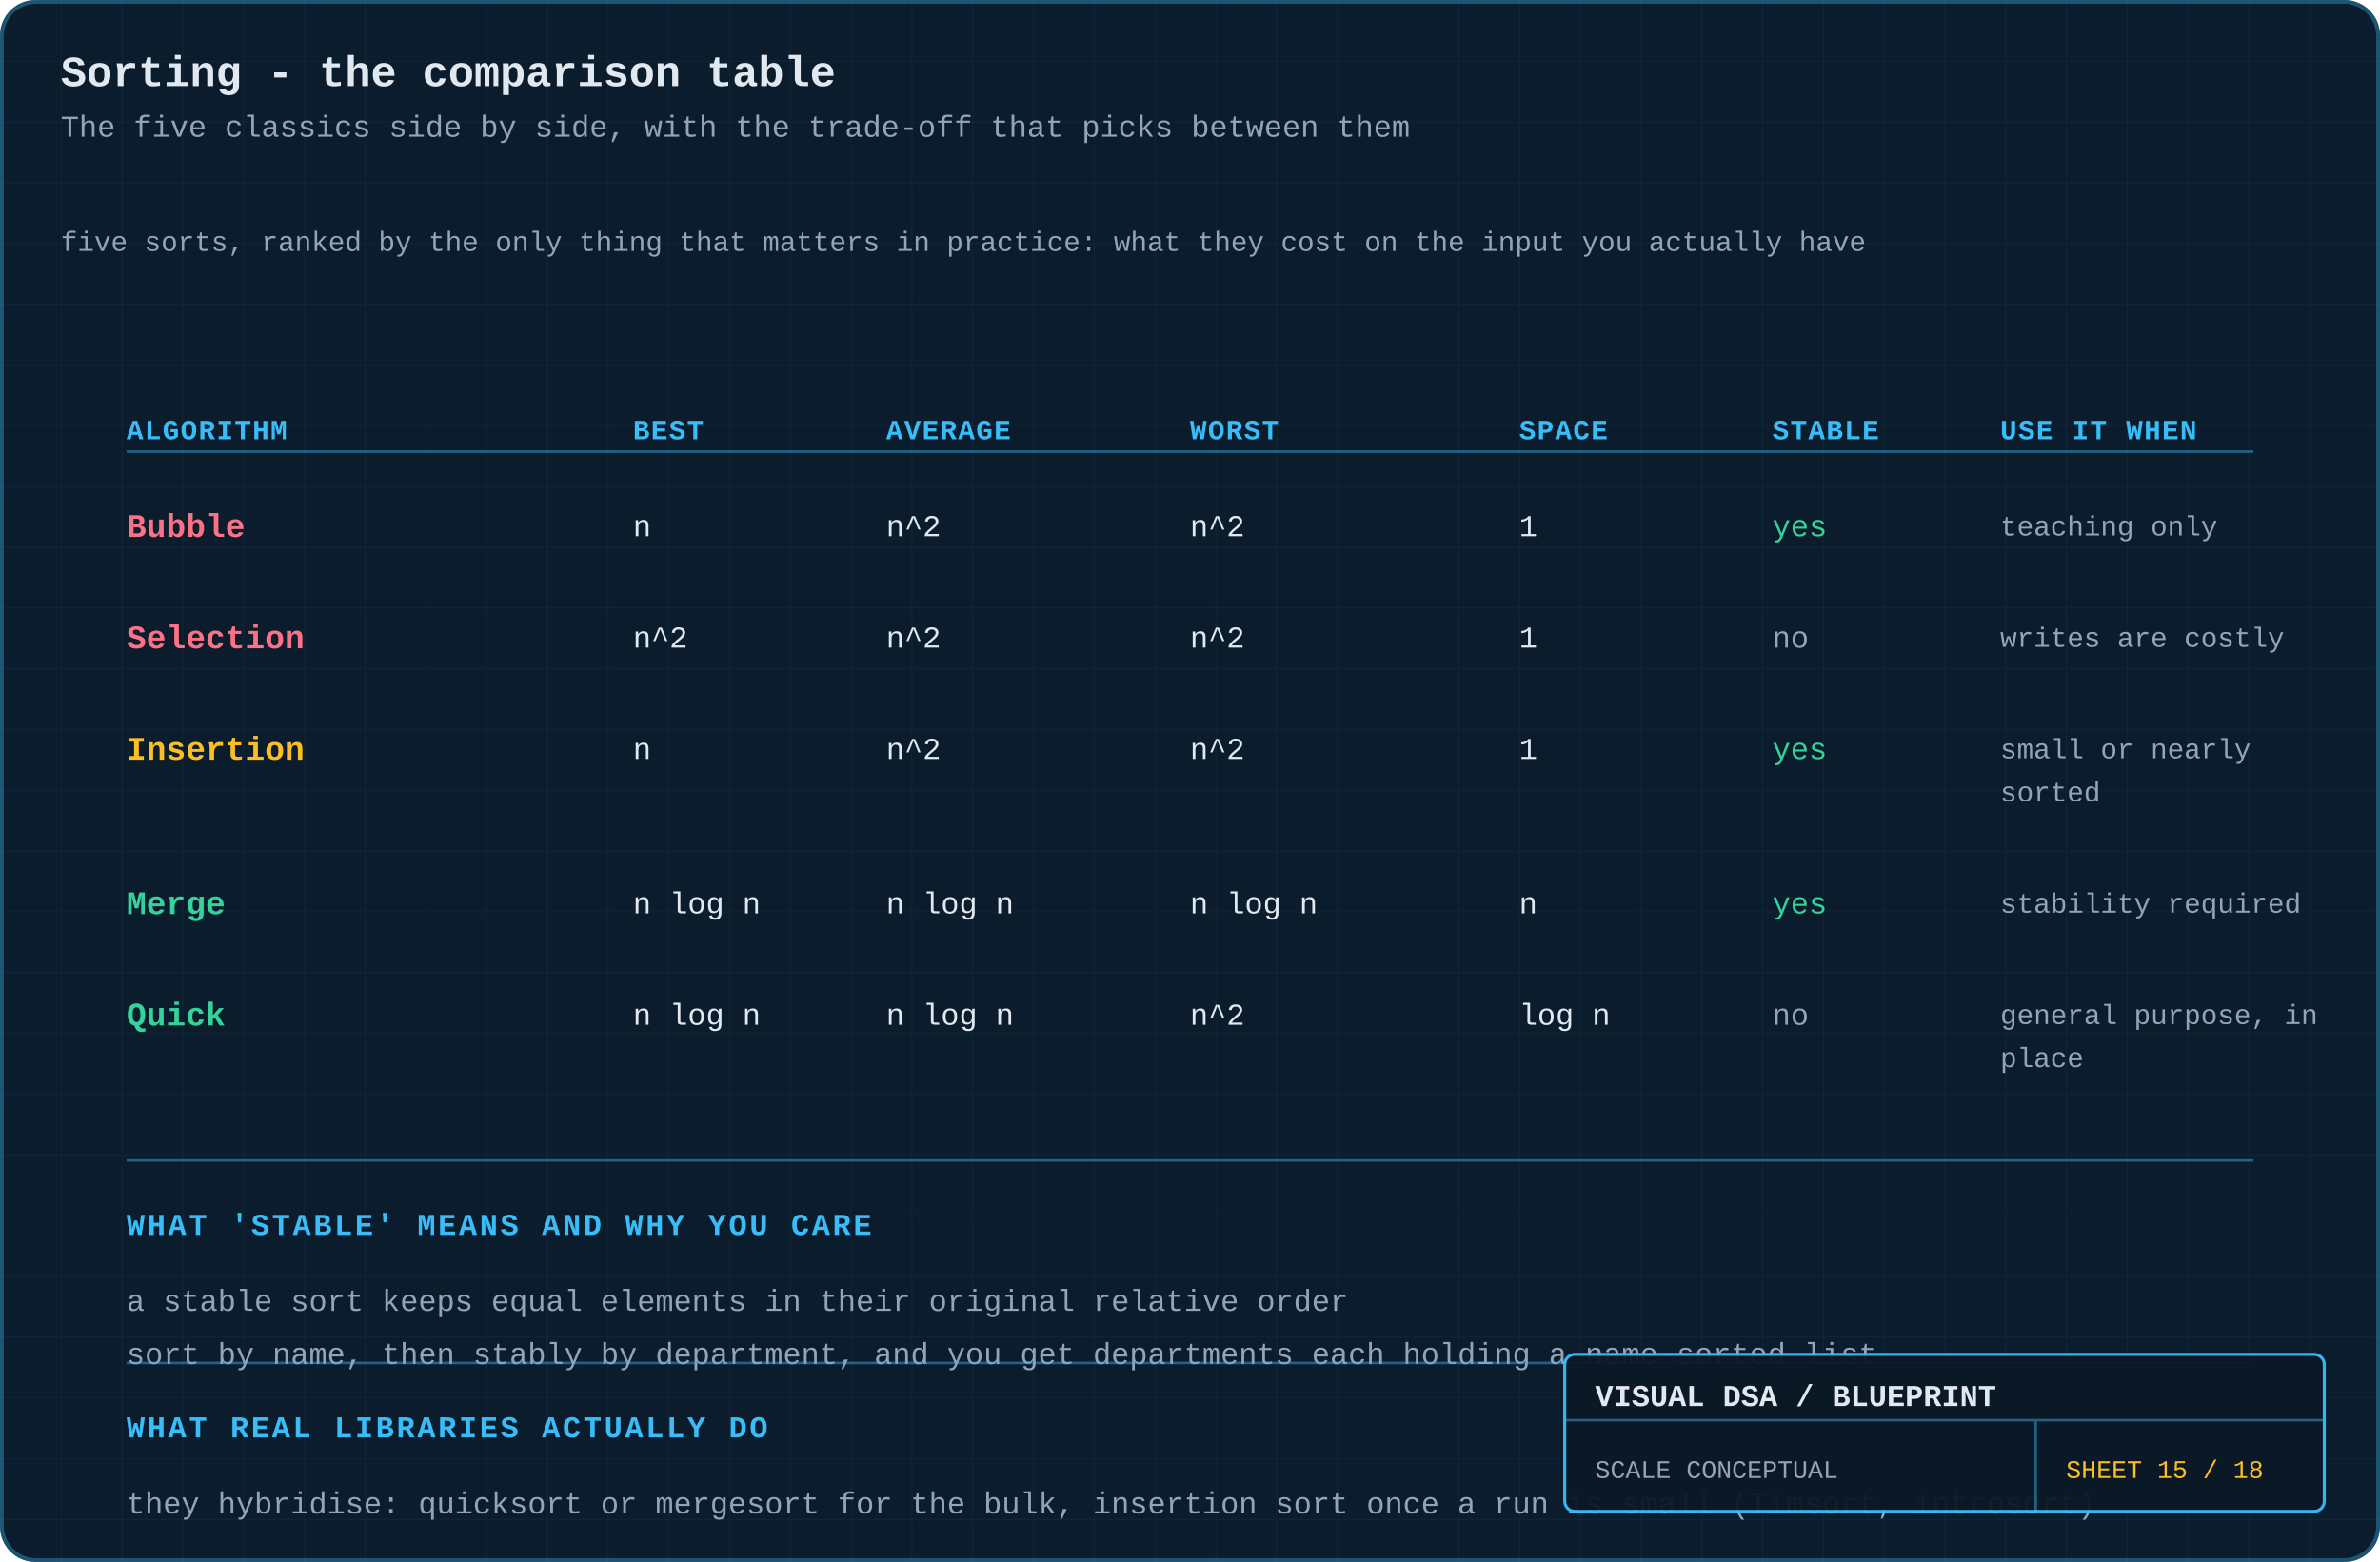
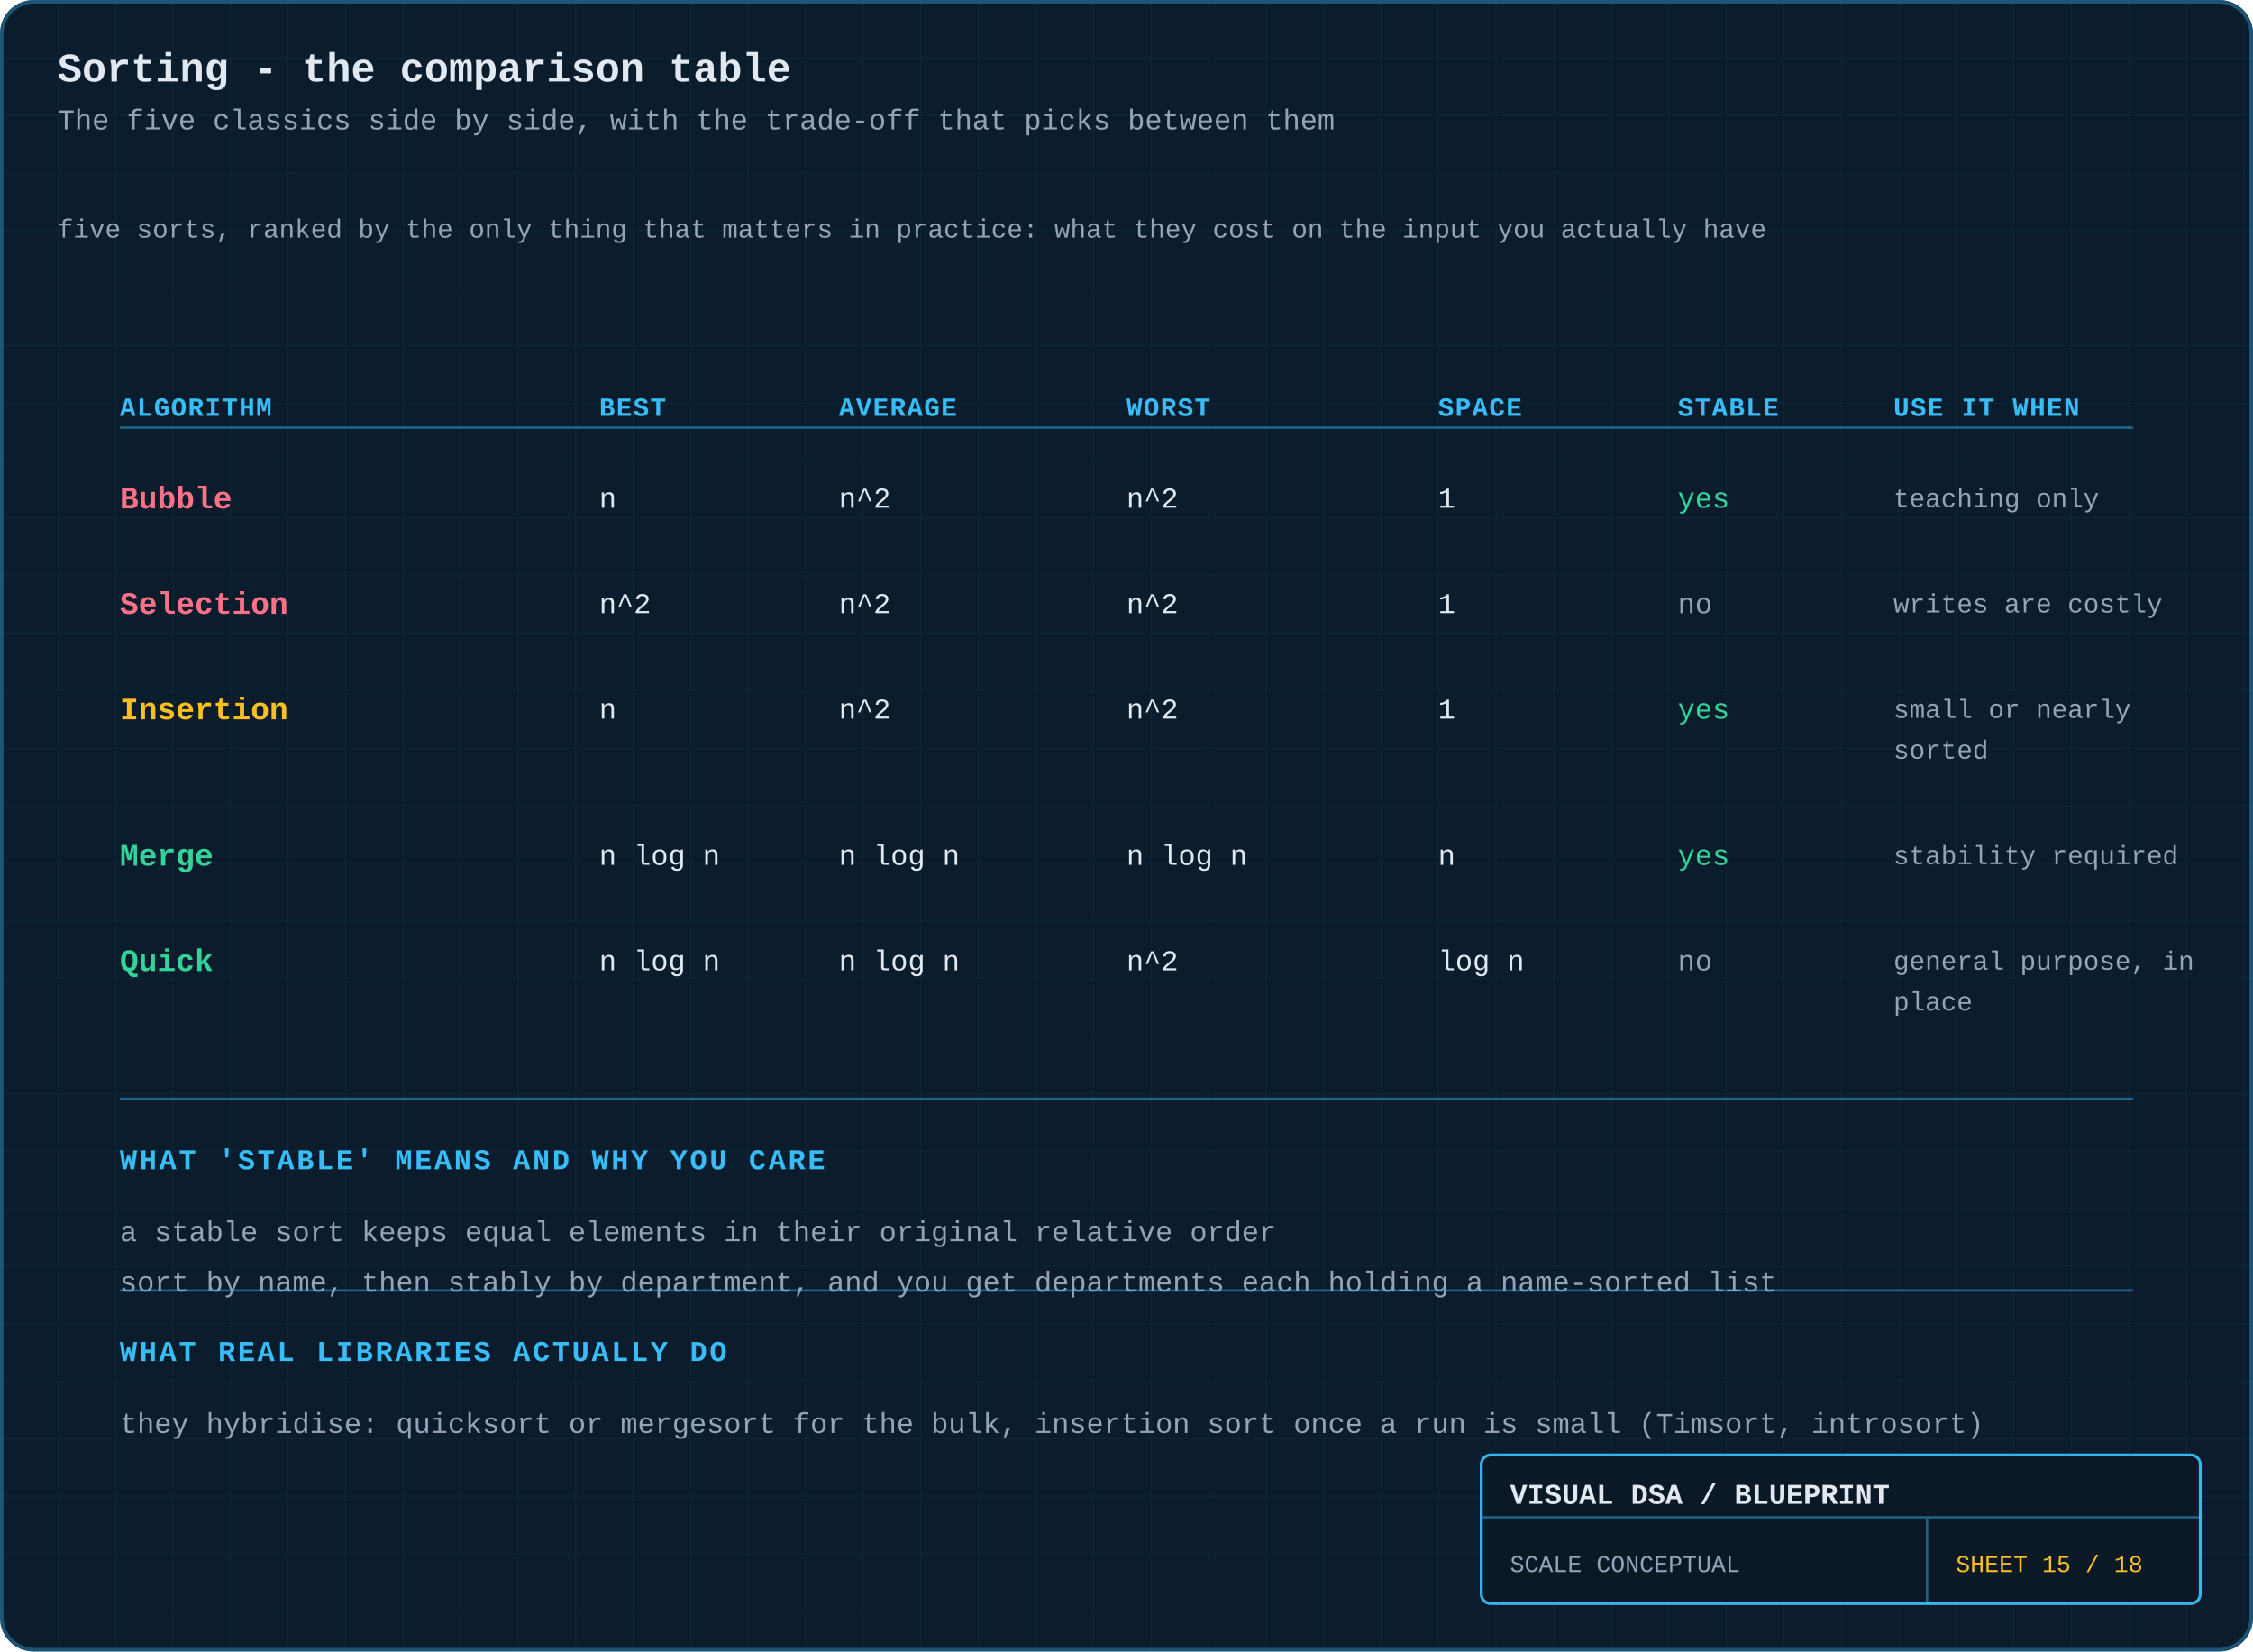
- <svg xmlns="http://www.w3.org/2000/svg" viewBox="0 0 940 617" width="940" height="617" role="img" aria-label="Sorting - the comparison table">
+ <svg xmlns="http://www.w3.org/2000/svg" viewBox="0 0 940 689" width="940" height="689" role="img" aria-label="Sorting - the comparison table">
  <defs>
    <pattern id="g" width="24" height="24" patternUnits="userSpaceOnUse">
      <path d="M24 0H0V24" fill="none" stroke="#38bdf8" stroke-width="0.5" opacity="0.09" />
    </pattern>
    <marker id="ar" viewBox="0 0 10 10" refX="9" refY="5" markerWidth="6" markerHeight="6" orient="auto-start-reverse">
      <path d="M0 0 L10 5 L0 10 z" fill="#38bdf8" />
    </marker>
    <marker id="ara" viewBox="0 0 10 10" refX="9" refY="5" markerWidth="6" markerHeight="6" orient="auto-start-reverse">
      <path d="M0 0 L10 5 L0 10 z" fill="#fbbf24" />
    </marker>
    <marker id="arg" viewBox="0 0 10 10" refX="9" refY="5" markerWidth="6" markerHeight="6" orient="auto-start-reverse">
      <path d="M0 0 L10 5 L0 10 z" fill="#34d399" />
    </marker>
  </defs>
  <style>
  text{font-family:ui-monospace, SFMono-Regular, Menlo, Consolas, 'Liberation Mono', monospace;dominant-baseline:middle}
  .title{fill:#e2e8f0;font-size:17px;font-weight:700;dominant-baseline:auto}
  .sub{fill:#94a3b8;font-size:12px;dominant-baseline:auto}
  .lbl{fill:#94a3b8;font-size:11px;text-anchor:middle}
  .lbl-l{fill:#94a3b8;font-size:11px}
  .val{fill:#e2e8f0;font-size:16px;text-anchor:middle;font-weight:600}
  .idx{fill:#64748b;font-size:10px;text-anchor:middle}
  .cell{fill:#0f2438;stroke:#38bdf8;stroke-width:1.5;rx:4}
  .step{fill:#fbbf24;font-size:12px;font-weight:700}
  .edge{stroke:#38bdf8;stroke-width:1.6;fill:none}

  </style>
-   <rect x="0" y="0" width="940" height="617" rx="14" fill="#0b1c2c" />
-   <rect x="0" y="0" width="940" height="617" rx="14" fill="url(#g)" />
-   <rect x="0.75" y="0.75" width="938.5" height="615.5" rx="13.5" fill="none" stroke="#38bdf8" stroke-width="1.5" opacity="0.35" />
+   <rect x="0" y="0" width="940" height="689" rx="14" fill="#0b1c2c" />
+   <rect x="0" y="0" width="940" height="689" rx="14" fill="url(#g)" />
+   <rect x="0.75" y="0.75" width="938.5" height="687.5" rx="13.5" fill="none" stroke="#38bdf8" stroke-width="1.5" opacity="0.35" />
  <text class="title" x="24" y="34">Sorting - the comparison table</text>
  <text class="sub" x="24" y="54">The five classics side by side, with the trade-off that picks between them</text>
  <text class="lbl-l hdrline" x="24" y="96">five sorts, ranked by the only thing that matters in practice: what they cost on the input you actually have</text>
  <g transform="translate(0,0.4)">
    <text x="50" y="170" font-size="11" font-weight="700" fill="#38bdf8" letter-spacing="0.5">ALGORITHM</text>
    <text x="250" y="170" font-size="11" font-weight="700" fill="#38bdf8" letter-spacing="0.5">BEST</text>
    <text x="350" y="170" font-size="11" font-weight="700" fill="#38bdf8" letter-spacing="0.5">AVERAGE</text>
    <text x="470" y="170" font-size="11" font-weight="700" fill="#38bdf8" letter-spacing="0.5">WORST</text>
    <text x="600" y="170" font-size="11" font-weight="700" fill="#38bdf8" letter-spacing="0.5">SPACE</text>
    <text x="700" y="170" font-size="11" font-weight="700" fill="#38bdf8" letter-spacing="0.5">STABLE</text>
    <text x="790" y="170" font-size="11" font-weight="700" fill="#38bdf8" letter-spacing="0.5">USE IT WHEN</text>
    <path d="M50 178 L890 178" stroke="#38bdf8" stroke-width="1" opacity="0.45" />
    <text x="50" y="208" font-size="13" font-weight="600" fill="#fb7185">Bubble</text>
    <text x="250" y="208" font-size="12" fill="#e2e8f0">n</text>
    <text x="350" y="208" font-size="12" fill="#e2e8f0">n^2</text>
    <text x="470" y="208" font-size="12" fill="#e2e8f0">n^2</text>
    <text x="600" y="208" font-size="12" fill="#e2e8f0">1</text>
    <text x="700" y="208" font-size="12" fill="#34d399">yes</text>
    <text x="790" y="208" font-size="11" fill="#94a3b8">teaching only</text>
    <text x="50" y="252" font-size="13" font-weight="600" fill="#fb7185">Selection</text>
    <text x="250" y="252" font-size="12" fill="#e2e8f0">n^2</text>
    <text x="350" y="252" font-size="12" fill="#e2e8f0">n^2</text>
    <text x="470" y="252" font-size="12" fill="#e2e8f0">n^2</text>
    <text x="600" y="252" font-size="12" fill="#e2e8f0">1</text>
    <text x="700" y="252" font-size="12" fill="#94a3b8">no</text>
    <text x="790" y="252" font-size="11" fill="#94a3b8">writes are costly</text>
    <text x="50" y="296" font-size="13" font-weight="600" fill="#fbbf24">Insertion</text>
    <text x="250" y="296" font-size="12" fill="#e2e8f0">n</text>
    <text x="350" y="296" font-size="12" fill="#e2e8f0">n^2</text>
    <text x="470" y="296" font-size="12" fill="#e2e8f0">n^2</text>
    <text x="600" y="296" font-size="12" fill="#e2e8f0">1</text>
    <text x="700" y="296" font-size="12" fill="#34d399">yes</text>
    <text x="790" y="296" font-size="11" fill="#94a3b8">
      <tspan x="790" dy="0">small or nearly</tspan>
      <tspan x="790" dy="17.0">sorted</tspan>
    </text>
    <text x="50" y="357" font-size="13" font-weight="600" fill="#34d399">Merge</text>
    <text x="250" y="357" font-size="12" fill="#e2e8f0">n log n</text>
    <text x="350" y="357" font-size="12" fill="#e2e8f0">n log n</text>
    <text x="470" y="357" font-size="12" fill="#e2e8f0">n log n</text>
    <text x="600" y="357" font-size="12" fill="#e2e8f0">n</text>
    <text x="700" y="357" font-size="12" fill="#34d399">yes</text>
    <text x="790" y="357" font-size="11" fill="#94a3b8">stability required</text>
    <text x="50" y="401" font-size="13" font-weight="600" fill="#34d399">Quick</text>
    <text x="250" y="401" font-size="12" fill="#e2e8f0">n log n</text>
    <text x="350" y="401" font-size="12" fill="#e2e8f0">n log n</text>
    <text x="470" y="401" font-size="12" fill="#e2e8f0">n^2</text>
    <text x="600" y="401" font-size="12" fill="#e2e8f0">log n</text>
    <text x="700" y="401" font-size="12" fill="#94a3b8">no</text>
    <text x="790" y="401" font-size="11" fill="#94a3b8">
      <tspan x="790" dy="0">general purpose, in</tspan>
      <tspan x="790" dy="17.0">place</tspan>
    </text>
    <text x="50" y="484" font-size="12" font-weight="700" fill="#38bdf8" letter-spacing="1">WHAT 'STABLE' MEANS AND WHY YOU CARE</text>
    <path d="M50 458 L890 458" stroke="#38bdf8" stroke-width="1" opacity="0.45" />
    <text x="50" y="514" font-size="12" fill="#94a3b8">a stable sort keeps equal elements in their original relative order</text>
    <text x="50" y="535" font-size="12" fill="#94a3b8">sort by name, then stably by department, and you get departments each holding a name-sorted list</text>
    <text x="50" y="564" font-size="12" font-weight="700" fill="#38bdf8" letter-spacing="1">WHAT REAL LIBRARIES ACTUALLY DO</text>
    <path d="M50 538 L890 538" stroke="#38bdf8" stroke-width="1" opacity="0.45" />
    <text x="50" y="594" font-size="12" fill="#94a3b8">they hybridise: quicksort or mergesort for the bulk, insertion sort once a run is small (Timsort, introsort)</text>
  </g>
-   <rect x="618" y="535" width="300" height="62" rx="4" fill="#0a1826" stroke="#38bdf8" stroke-width="1.2" opacity="0.95" />
-   <path d="M618 561 L918 561 M804 561 L804 597" stroke="#38bdf8" stroke-width="1" opacity="0.45" />
-   <text x="630" y="552" font-size="12" font-weight="700" fill="#e2e8f0">VISUAL DSA / BLUEPRINT</text>
-   <text x="630" y="581" font-size="10" fill="#94a3b8">SCALE CONCEPTUAL</text>
-   <text x="816" y="581" font-size="10" fill="#fbbf24">SHEET 15 / 18</text>
+   <rect x="618" y="607" width="300" height="62" rx="4" fill="#0a1826" stroke="#38bdf8" stroke-width="1.2" opacity="0.95" />
+   <path d="M618 633 L918 633 M804 633 L804 669" stroke="#38bdf8" stroke-width="1" opacity="0.45" />
+   <text class="tb" x="630" y="624" font-weight="700" style="fill:#e2e8f0;font-size:12">VISUAL DSA / BLUEPRINT</text>
+   <text class="tb" x="630" y="653" style="fill:#94a3b8;font-size:10">SCALE CONCEPTUAL</text>
+   <text class="tb" x="816" y="653" style="fill:#fbbf24;font-size:10">SHEET 15 / 18</text>
</svg>
